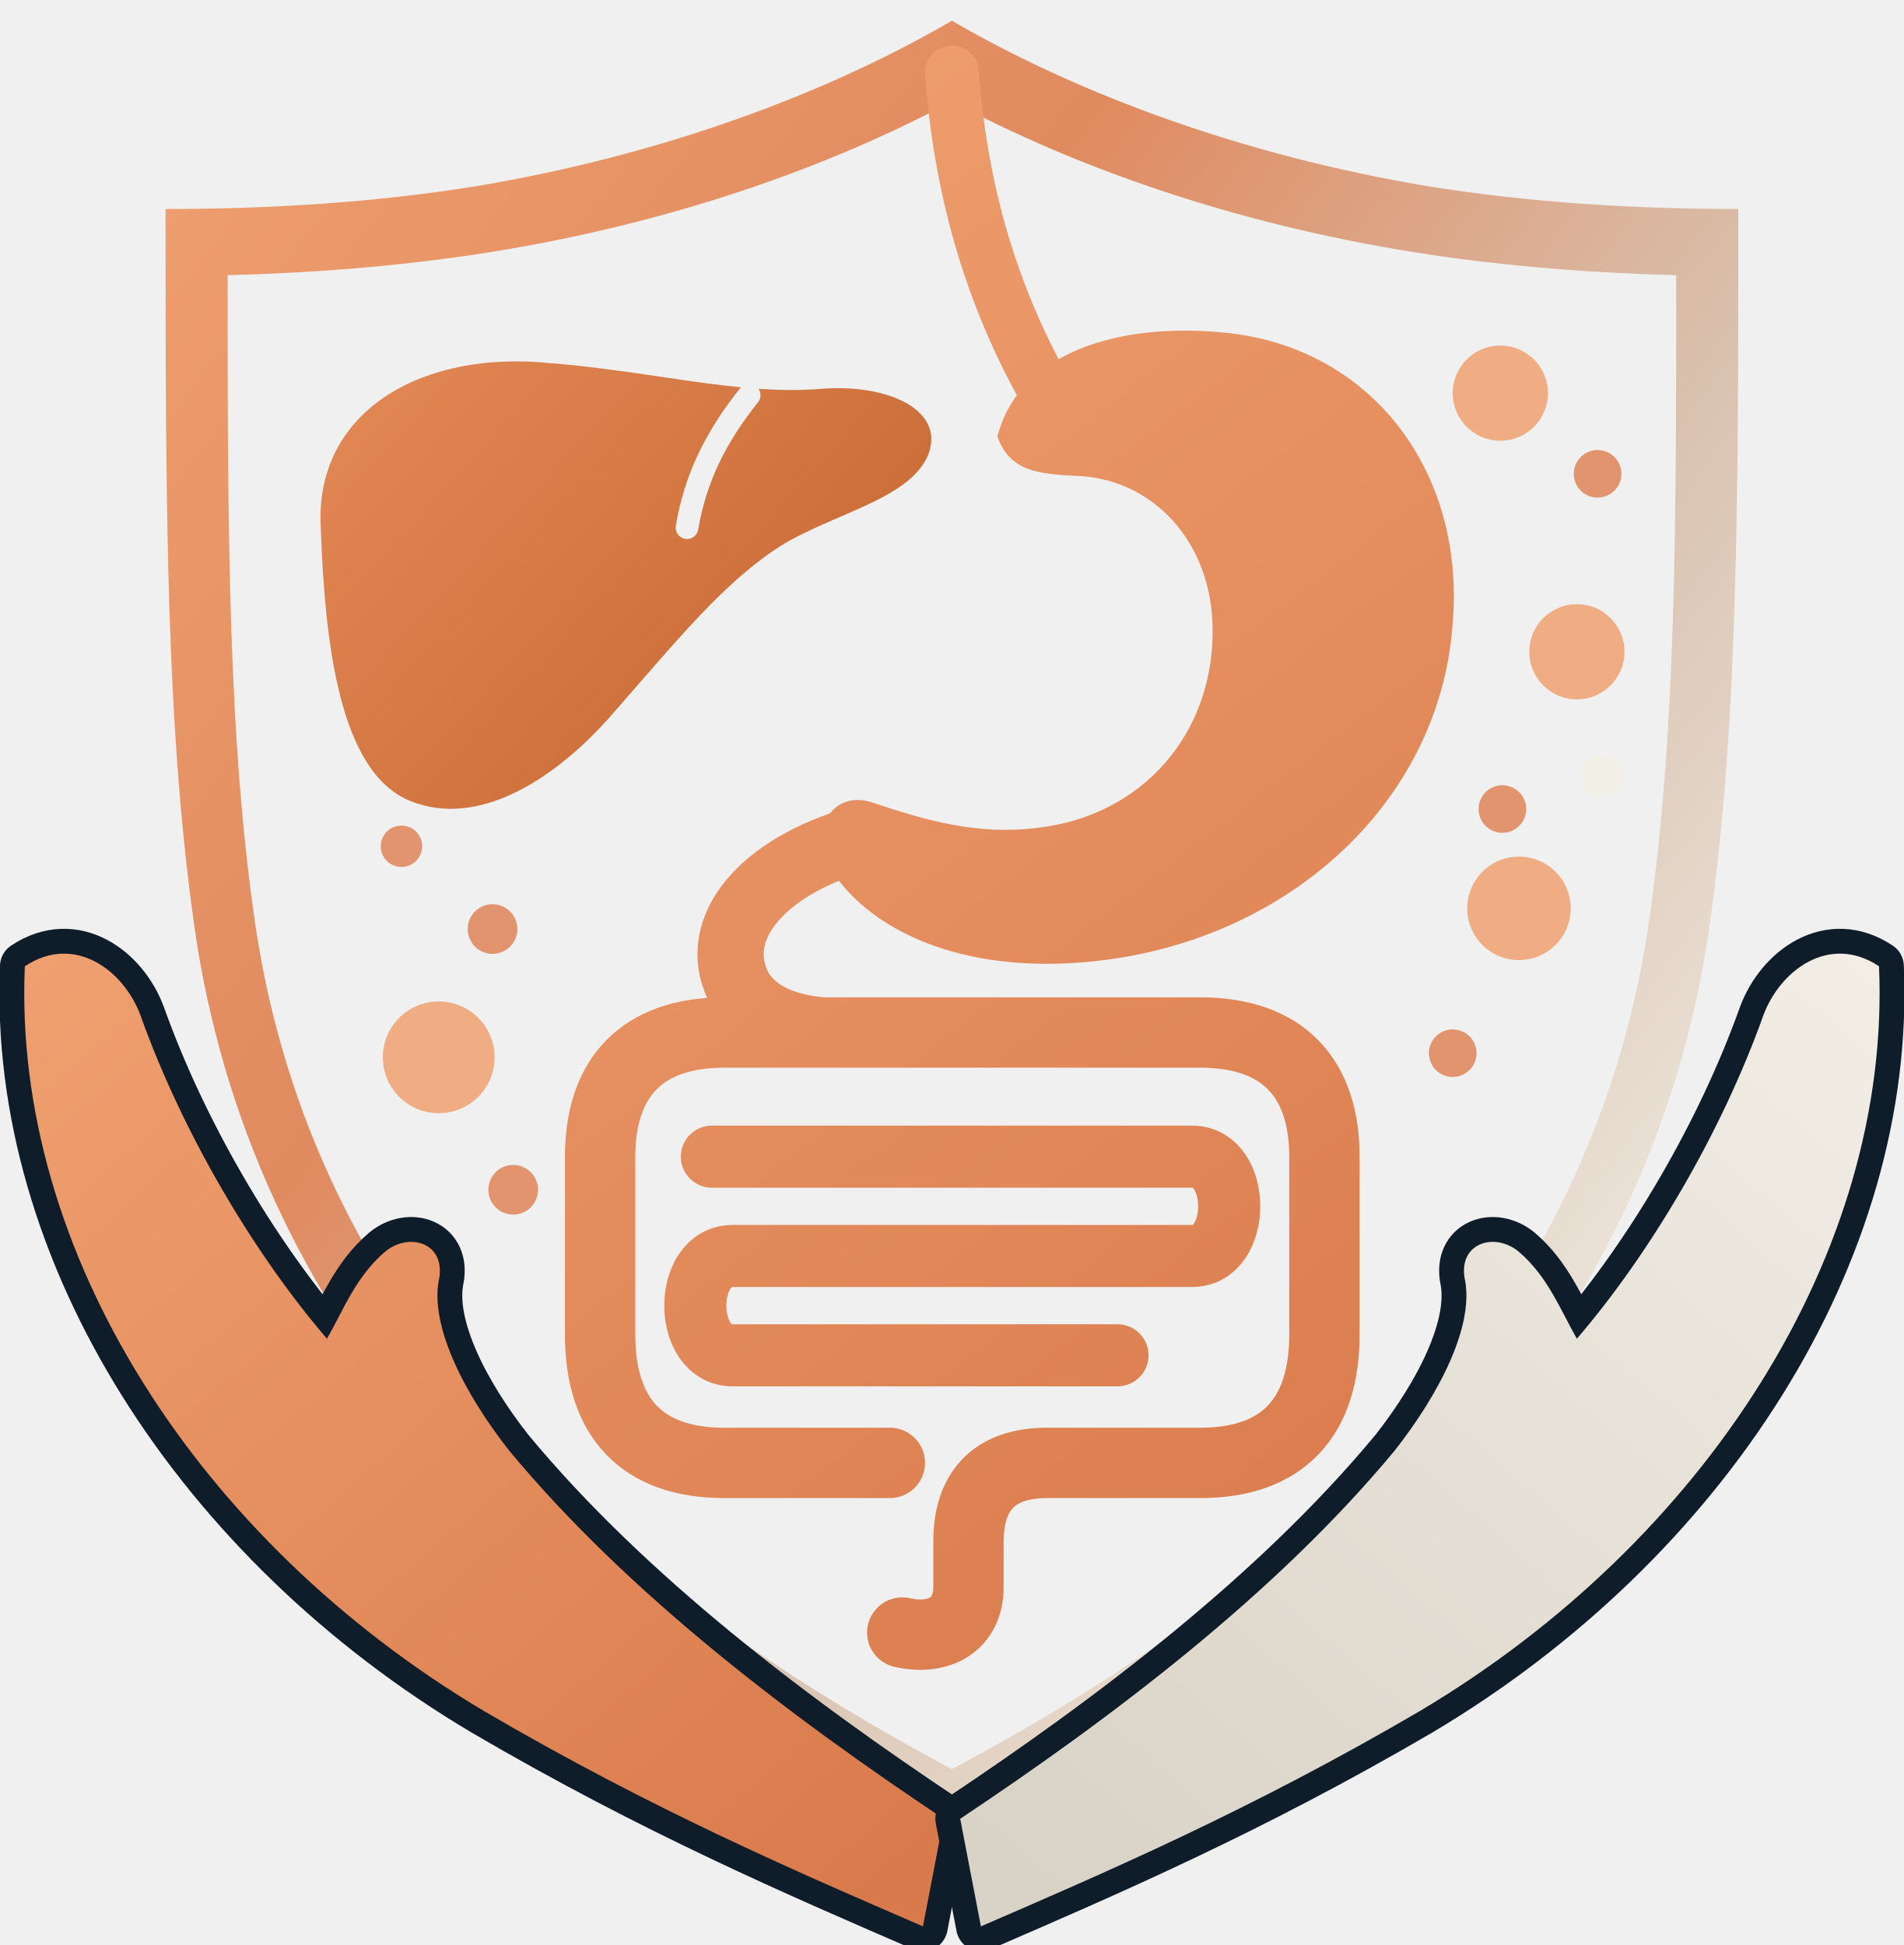
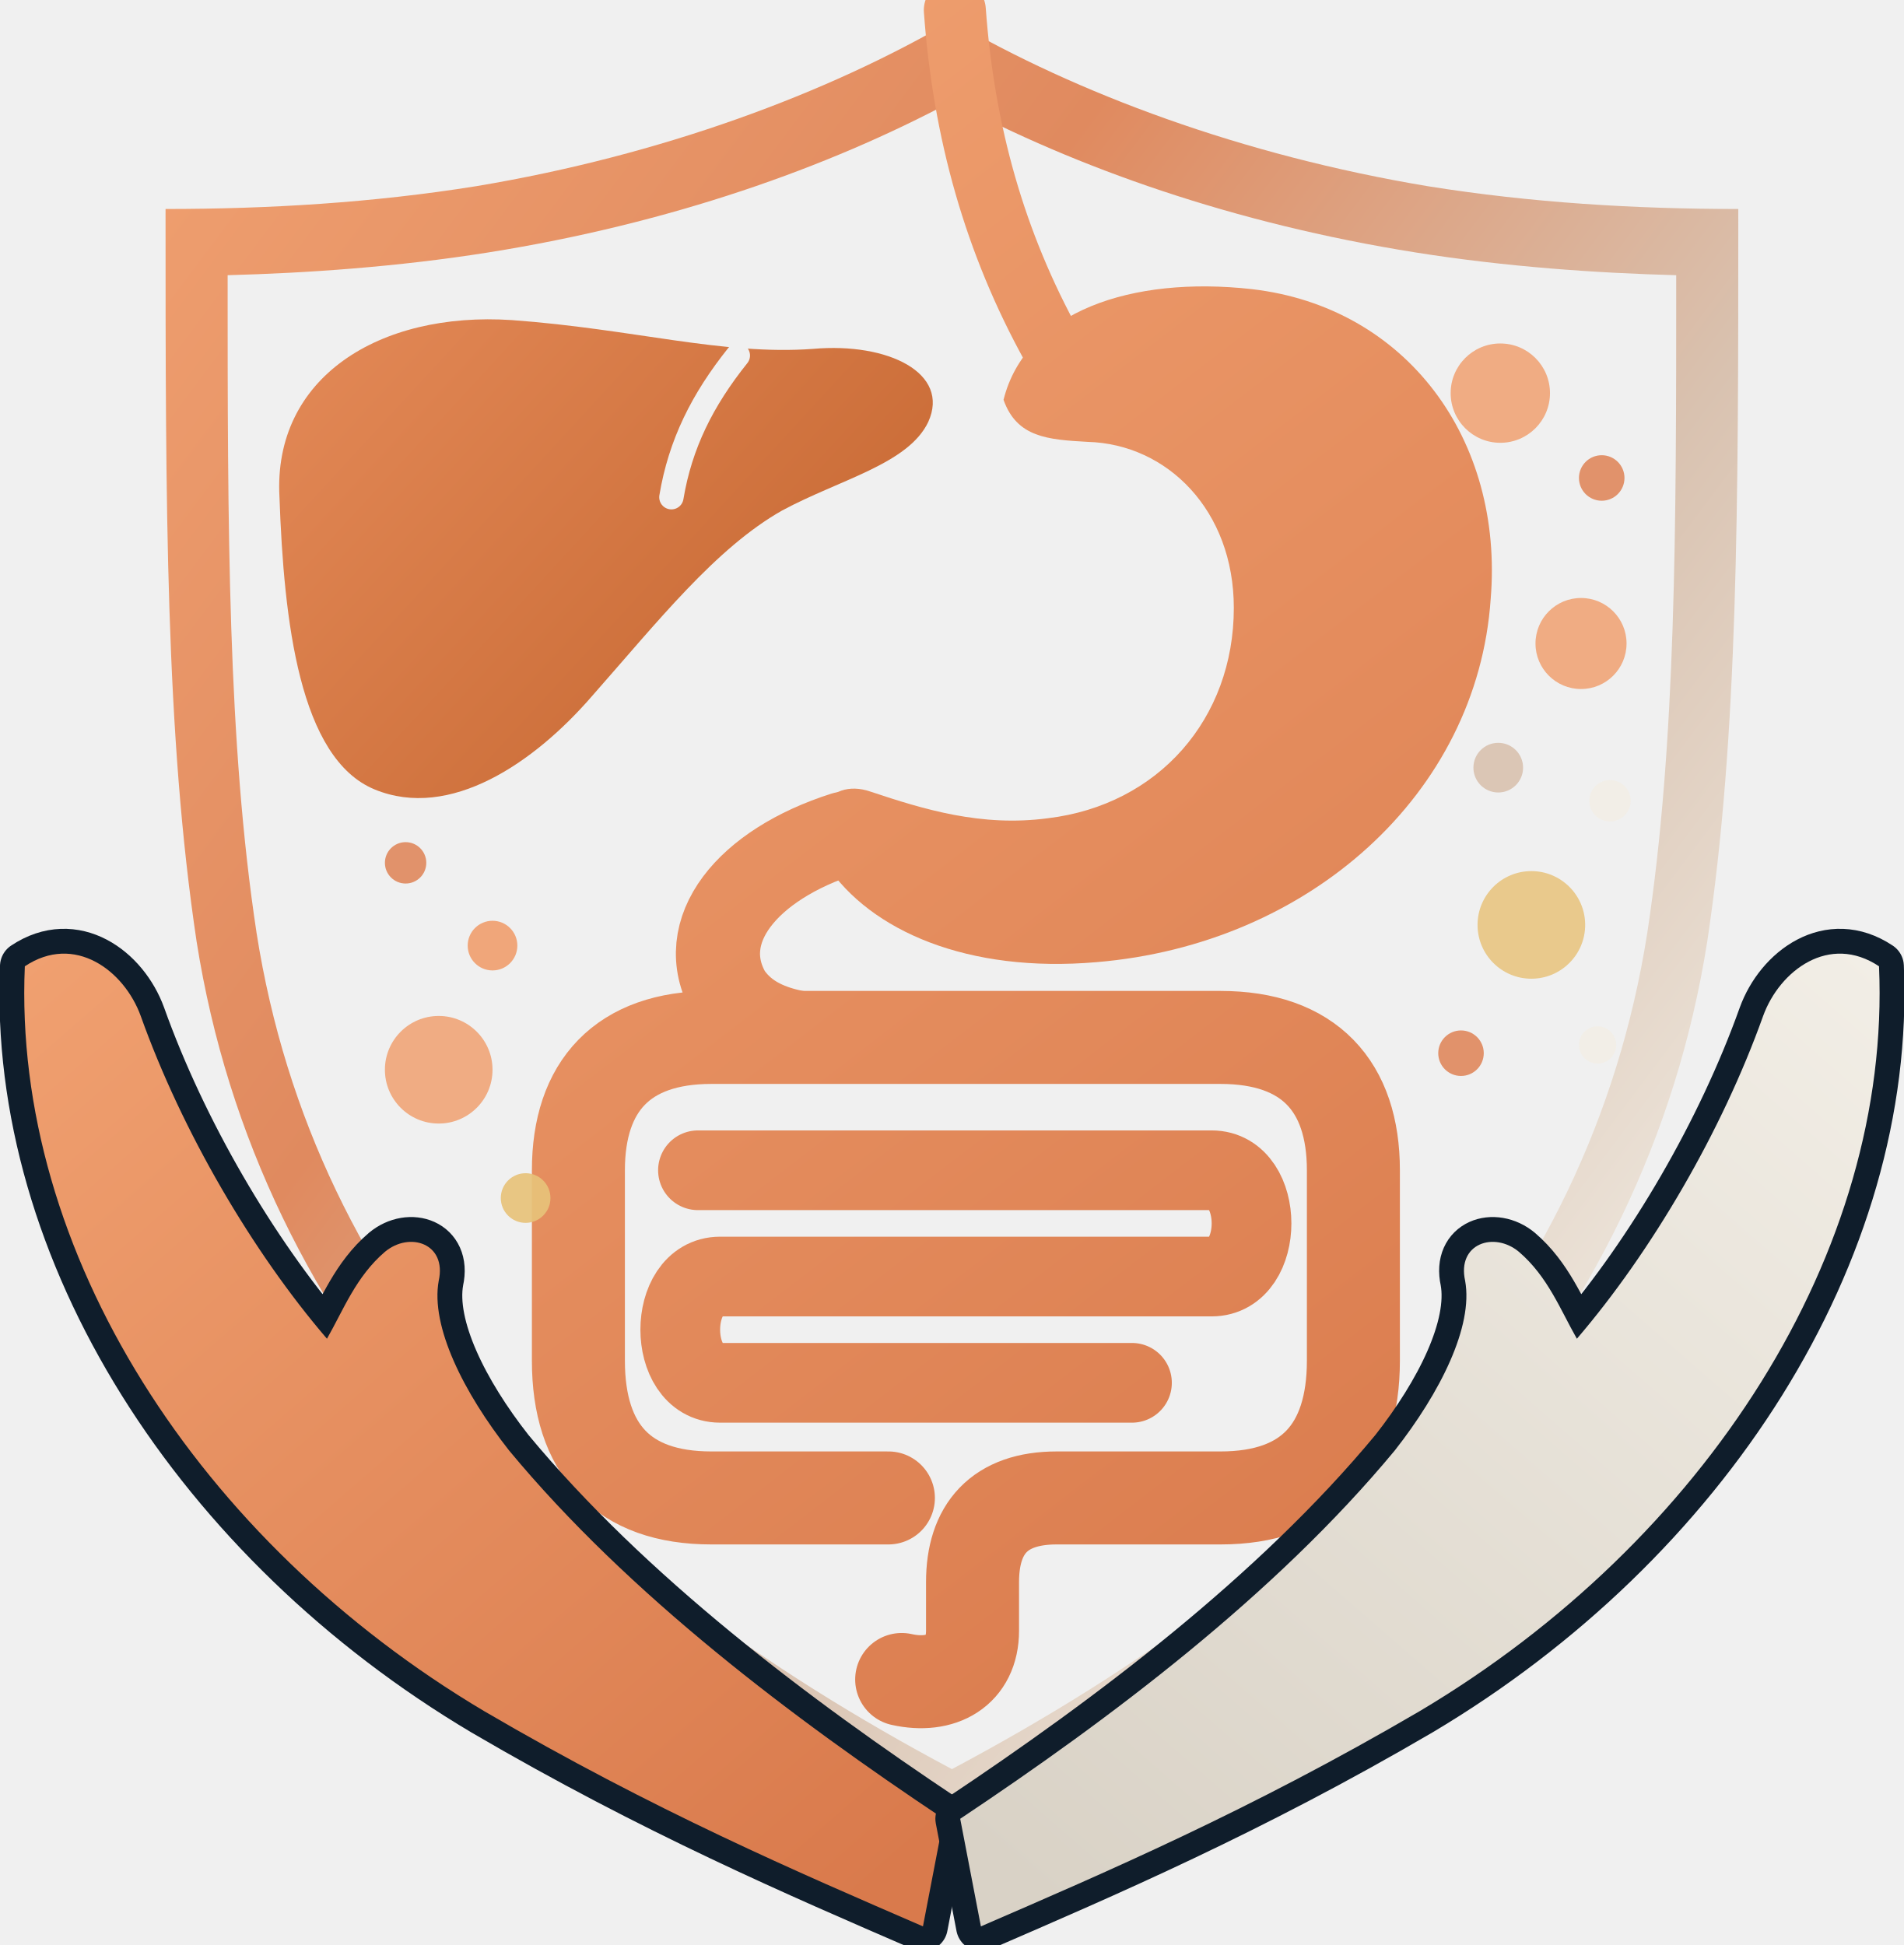
<svg xmlns="http://www.w3.org/2000/svg" viewBox="4 5.5 92 94" role="img">
  <defs>
-     <linearGradient id="sc4ring" x1="10" y1="10" x2="90" y2="70" gradientUnits="userSpaceOnUse">
+     <linearGradient id="sc5ring" x1="10" y1="10" x2="90" y2="70" gradientUnits="userSpaceOnUse">
      <stop offset="0" stop-color="#f0a070" />
      <stop offset=".38" stop-color="#e08a5f" />
      <stop offset=".7" stop-color="#d9c2b0" />
      <stop offset="1" stop-color="#f2eee6" />
    </linearGradient>
-     <linearGradient id="sc4org" x1="20" y1="20" x2="70" y2="85" gradientUnits="userSpaceOnUse">
+     <linearGradient id="sc5org" x1="20" y1="20" x2="70" y2="85" gradientUnits="userSpaceOnUse">
      <stop offset="0" stop-color="#f0a070" />
      <stop offset="1" stop-color="#d97a4c" />
    </linearGradient>
-     <linearGradient id="sc4liv" x1="20" y1="22" x2="45" y2="45" gradientUnits="userSpaceOnUse">
+     <linearGradient id="sc5liv" x1="20" y1="22" x2="45" y2="45" gradientUnits="userSpaceOnUse">
      <stop offset="0" stop-color="#e48a58" />
      <stop offset="1" stop-color="#c4652f" />
    </linearGradient>
-     <linearGradient id="sc4hl" x1="5" y1="52" x2="45" y2="98" gradientUnits="userSpaceOnUse">
+     <linearGradient id="sc5hl" x1="5" y1="52" x2="45" y2="98" gradientUnits="userSpaceOnUse">
      <stop offset="0" stop-color="#f0a070" />
      <stop offset="1" stop-color="#d97a4c" />
    </linearGradient>
-     <linearGradient id="sc4hr" x1="95" y1="52" x2="55" y2="98" gradientUnits="userSpaceOnUse">
+     <linearGradient id="sc5hr" x1="95" y1="52" x2="55" y2="98" gradientUnits="userSpaceOnUse">
      <stop offset="0" stop-color="#f2eee6" />
      <stop offset="1" stop-color="#d9d2c6" />
    </linearGradient>
-     <mask id="sc4lobe" maskUnits="userSpaceOnUse" x="0" y="0" width="100" height="100">
+     <mask id="sc5lobe" maskUnits="userSpaceOnUse" x="0" y="0" width="100" height="100">
      <rect width="100" height="100" fill="#fff" />
      <path d="M40.2 24.6 C38.6 26.6 37.6 28.6 37.2 31" stroke="#000" stroke-width="1.1" fill="none" stroke-linecap="round" />
    </mask>
  </defs>
-   <path d="M50 6.5 C56 10 64 13 73 14.5 C78 15.3 83 15.6 88 15.6 C88 30 88 41 86.5 51 C83.5 70 70 84 50 94.5 C30 84 16.5 70 13.5 51 C12 41 12 30 12 15.6 C17 15.6 22 15.3 27 14.5 C36 13 44 10 50 6.5 Z M50 10.4 C56 13.6 63.6 16.3 72.4 17.7 C76.8 18.4 81.2 18.7 85 18.8 C85 31 85 41.4 83.6 50.6 C80.8 68.4 68.4 81.2 50 91 C31.6 81.2 19.2 68.4 16.4 50.6 C15 41.4 15 31 15 18.8 C18.8 18.7 23.2 18.4 27.6 17.7 C36.4 16.3 44 13.6 50 10.4 Z" fill-rule="evenodd" fill="url(#sc4ring)" />
-   <path d="M50 9 C50.4 14.5 51.8 19.5 54.4 24.2" fill="none" stroke="url(#sc4org)" stroke-width="2.6" stroke-linecap="round" />
-   <path d="M19.5 31 C19.2 25.6 24 22.6 30 23 C35.5 23.4 39.5 24.6 43.6 24.3 C47 24 49.8 25.4 48.8 27.6 C47.9 29.5 44.8 30.2 42.2 31.6 C39.2 33.3 36.6 36.6 33.6 40 C31 43 27.2 45.6 23.8 44.2 C20.4 42.8 19.7 36.6 19.5 31 Z" fill="url(#sc4liv)" mask="url(#sc4lobe)" />
-   <path d="M52.2 26.6 C53.2 22.6 58 21 63.4 21.6 C70.4 22.4 74.8 28.4 74.2 35.6 C73.6 44.4 66 51.2 56.4 52 C50.6 52.5 46.2 50.6 44.2 47.6 C43 45.7 44.2 43.6 46.2 44.3 C48.6 45.1 51.2 45.9 54.2 45.5 C59.2 44.9 62.6 41 62.6 36 C62.6 31.6 59.6 28.6 56 28.5 C54.2 28.4 52.8 28.3 52.2 26.6 Z" fill="url(#sc4org)" />
-   <path d="M45 46.2 C40.6 47.6 38.2 50.6 39.8 53.4 C41 55.2 43.4 55.4 46 55.4" fill="none" stroke="url(#sc4org)" stroke-width="3.2" stroke-linecap="round" />
-   <path d="M46 55.4 L62 55.4 C66 55.4 68 57.6 68 61.4 L68 70 C68 74 66 76.2 62 76.2 L54.6 76.2 C52 76.2 50.8 77.6 50.8 80 L50.8 82.2 C50.8 84 49.4 84.8 47.6 84.4 M46 55.4 L39 55.4 C35 55.4 33 57.6 33 61.4 L33 70 C33 74 35 76.2 39 76.2 L47 76.2" fill="none" stroke="url(#sc4org)" stroke-width="3.4" stroke-linecap="round" stroke-linejoin="round" />
-   <path d="M38.4 61.4 L61.6 61.4 C64 61.4 64 66.2 61.6 66.2 L39.4 66.2 C37 66.2 37 71 39.4 71 L58 71" fill="none" stroke="url(#sc4org)" stroke-width="3" stroke-linecap="round" stroke-linejoin="round" />
-   <circle cx="76.5" cy="24.5" r="2.3" fill="#f0a070" opacity="0.85" />
-   <circle cx="81.2" cy="28.4" r="1.15" fill="#e08a5f" opacity="0.9" />
-   <circle cx="80.2" cy="37" r="2.3" fill="#f0a070" opacity="0.85" />
-   <circle cx="76.6" cy="44.6" r="1.15" fill="#e08a5f" opacity="0.9" />
-   <circle cx="81.4" cy="43" r="1" fill="#f2eee6" opacity="0.9" />
-   <circle cx="77.4" cy="49.4" r="2.5" fill="#f0a070" opacity="0.85" />
-   <circle cx="74.2" cy="56.4" r="1.15" fill="#e08a5f" opacity="0.9" />
-   <circle cx="23.4" cy="46.4" r="1" fill="#e08a5f" opacity="0.9" />
-   <circle cx="27.8" cy="50.4" r="1.2" fill="#e08a5f" opacity="0.9" />
-   <circle cx="25.2" cy="56.6" r="2.7" fill="#f0a070" opacity="0.85" />
-   <circle cx="28.8" cy="63" r="1.2" fill="#e08a5f" opacity="0.9" />
+   <path d="M50 6.5 C56 10 64 13 73 14.5 C78 15.3 83 15.6 88 15.6 C88 30 88 41 86.5 51 C83.5 70 70 84 50 94.5 C30 84 16.5 70 13.5 51 C12 41 12 30 12 15.6 C17 15.6 22 15.3 27 14.5 C36 13 44 10 50 6.5 Z M50 10.4 C56 13.6 63.6 16.3 72.4 17.7 C76.8 18.4 81.2 18.7 85 18.8 C85 31 85 41.4 83.6 50.6 C80.8 68.4 68.4 81.2 50 91 C31.6 81.2 19.2 68.4 16.4 50.6 C15 41.4 15 31 15 18.8 C18.8 18.7 23.2 18.4 27.6 17.7 C36.4 16.3 44 13.6 50 10.4 Z" fill-rule="evenodd" fill="url(#sc5ring)" />
+   <g transform="translate(48 52) scale(1.07) translate(-48 -52)">
+     <path d="M50 9 C50.4 14.5 51.8 19.5 54.4 24.2" fill="none" stroke="url(#sc5org)" stroke-width="2.8" stroke-linecap="round" />
+     <path d="M19.5 31 C19.2 25.6 24 22.6 30 23 C35.5 23.4 39.5 24.6 43.6 24.3 C47 24 49.8 25.4 48.8 27.6 C47.9 29.5 44.8 30.2 42.2 31.6 C39.2 33.3 36.6 36.6 33.6 40 C31 43 27.2 45.6 23.8 44.2 C20.4 42.8 19.7 36.6 19.5 31 Z" fill="url(#sc5liv)" mask="url(#sc5lobe)" />
+     <path d="M52.2 26.6 C53.2 22.6 58 21 63.4 21.6 C70.4 22.4 74.8 28.4 74.2 35.6 C73.6 44.4 66 51.2 56.4 52 C50.6 52.5 46.2 50.6 44.2 47.6 C43 45.7 44.2 43.6 46.2 44.3 C48.6 45.1 51.2 45.9 54.2 45.5 C59.2 44.9 62.6 41 62.6 36 C62.6 31.6 59.6 28.6 56 28.5 C54.2 28.4 52.8 28.3 52.2 26.6 Z" fill="url(#sc5org)" />
+     <path d="M45 46.2 C40.6 47.6 38.2 50.6 39.8 53.4 C41 55.2 43.4 55.4 46 55.4" fill="none" stroke="url(#sc5org)" stroke-width="3.8" stroke-linecap="round" />
+     <path d="M46 55.4 L62 55.4 C66 55.4 68 57.6 68 61.4 L68 70 C68 74 66 76.2 62 76.2 L54.6 76.2 C52 76.2 50.8 77.6 50.8 80 L50.8 82.2 C50.8 84 49.4 84.8 47.6 84.4 M46 55.4 L39 55.4 C35 55.4 33 57.6 33 61.4 L33 70 C33 74 35 76.2 39 76.2 L47 76.2" fill="none" stroke="url(#sc5org)" stroke-width="4.2" stroke-linecap="round" stroke-linejoin="round" />
+     <path d="M38.4 61.4 L61.6 61.4 C64 61.4 64 66.2 61.6 66.2 L39.4 66.2 C37 66.2 37 71 39.4 71 L58 71" fill="none" stroke="url(#sc5org)" stroke-width="3.6" stroke-linecap="round" stroke-linejoin="round" />
+   </g>
+   <circle cx="76.5" cy="24.5" r="2.4" fill="#f0a070" opacity="0.85" />
+   <circle cx="81.4" cy="28.6" r="1.1" fill="#e08a5f" opacity="0.92" />
+   <circle cx="80.4" cy="36.6" r="2.2" fill="#f0a070" opacity="0.85" />
+   <circle cx="76.4" cy="42.6" r="1.2" fill="#d9c2b0" opacity="0.92" />
+   <circle cx="81.8" cy="44.2" r="1" fill="#f2eee6" opacity="0.92" />
+   <circle cx="78" cy="50.2" r="2.6" fill="#e7c27a" opacity="0.85" />
+   <circle cx="74.6" cy="56.4" r="1.1" fill="#e08a5f" opacity="0.92" />
+   <circle cx="81.2" cy="56" r="0.9" fill="#f2eee6" opacity="0.92" />
+   <circle cx="23.6" cy="47.2" r="1" fill="#e08a5f" opacity="0.92" />
+   <circle cx="27.8" cy="51.2" r="1.2" fill="#f0a070" opacity="0.92" />
+   <circle cx="25.2" cy="57.2" r="2.6" fill="#f0a070" opacity="0.85" />
+   <circle cx="29.4" cy="63.4" r="1.2" fill="#e7c27a" opacity="0.92" />
  <path d="M5.2 52.2 C4.6 66 13.6 80 27.4 88.2 C35.6 93 42.6 96 48.6 98.6 L49.6 93.4 C42.4 88.6 34.4 82.6 28.6 75.6 C26.4 72.8 24.8 69.6 25.2 67.4 C25.6 65.6 23.8 65 22.6 66 C21.2 67.2 20.6 68.8 19.8 70.2 C16.2 66 12.8 60.2 10.8 54.6 C10 52.4 7.6 50.6 5.2 52.2 Z" fill="none" stroke="#0f1d2b" stroke-width="2.4" stroke-linejoin="round" />
-   <path d="M5.2 52.2 C4.6 66 13.6 80 27.4 88.2 C35.6 93 42.6 96 48.6 98.6 L49.6 93.4 C42.4 88.6 34.4 82.6 28.6 75.6 C26.4 72.8 24.8 69.6 25.2 67.4 C25.6 65.6 23.8 65 22.6 66 C21.2 67.2 20.6 68.8 19.8 70.2 C16.2 66 12.8 60.2 10.8 54.6 C10 52.4 7.6 50.6 5.2 52.2 Z" fill="url(#sc4hl)" />
+   <path d="M5.2 52.2 C4.6 66 13.6 80 27.4 88.2 C35.6 93 42.6 96 48.6 98.6 L49.6 93.4 C42.4 88.6 34.4 82.6 28.6 75.6 C26.4 72.8 24.8 69.6 25.2 67.4 C25.6 65.6 23.8 65 22.6 66 C21.2 67.2 20.6 68.8 19.8 70.2 C16.2 66 12.8 60.2 10.8 54.6 C10 52.4 7.6 50.6 5.2 52.2 Z" fill="url(#sc5hl)" />
  <path d="M 94.8 52.2 C 95.4 66 86.4 80 72.6 88.2 C 64.4 93 57.4 96 51.4 98.6 L 50.4 93.4 C 57.6 88.6 65.6 82.6 71.4 75.6 C 73.6 72.8 75.2 69.6 74.8 67.4 C 74.4 65.6 76.2 65 77.4 66 C 78.8 67.2 79.4 68.8 80.2 70.2 C 83.8 66 87.2 60.2 89.2 54.6 C 90 52.4 92.4 50.6 94.8 52.2 Z" fill="none" stroke="#0f1d2b" stroke-width="2.4" stroke-linejoin="round" />
-   <path d="M 94.8 52.2 C 95.4 66 86.4 80 72.6 88.2 C 64.4 93 57.4 96 51.4 98.6 L 50.4 93.4 C 57.6 88.6 65.6 82.6 71.4 75.6 C 73.6 72.8 75.2 69.6 74.8 67.4 C 74.4 65.6 76.2 65 77.4 66 C 78.8 67.2 79.4 68.8 80.2 70.2 C 83.8 66 87.2 60.2 89.2 54.6 C 90 52.4 92.4 50.6 94.8 52.2 Z" fill="url(#sc4hr)" />
+   <path d="M 94.8 52.2 C 95.4 66 86.4 80 72.6 88.2 C 64.4 93 57.4 96 51.4 98.6 L 50.4 93.4 C 57.6 88.6 65.6 82.6 71.4 75.6 C 73.6 72.8 75.2 69.6 74.8 67.4 C 74.4 65.6 76.2 65 77.4 66 C 78.8 67.2 79.4 68.8 80.2 70.2 C 83.8 66 87.2 60.2 89.2 54.6 C 90 52.4 92.4 50.6 94.8 52.2 Z" fill="url(#sc5hr)" />
</svg>
